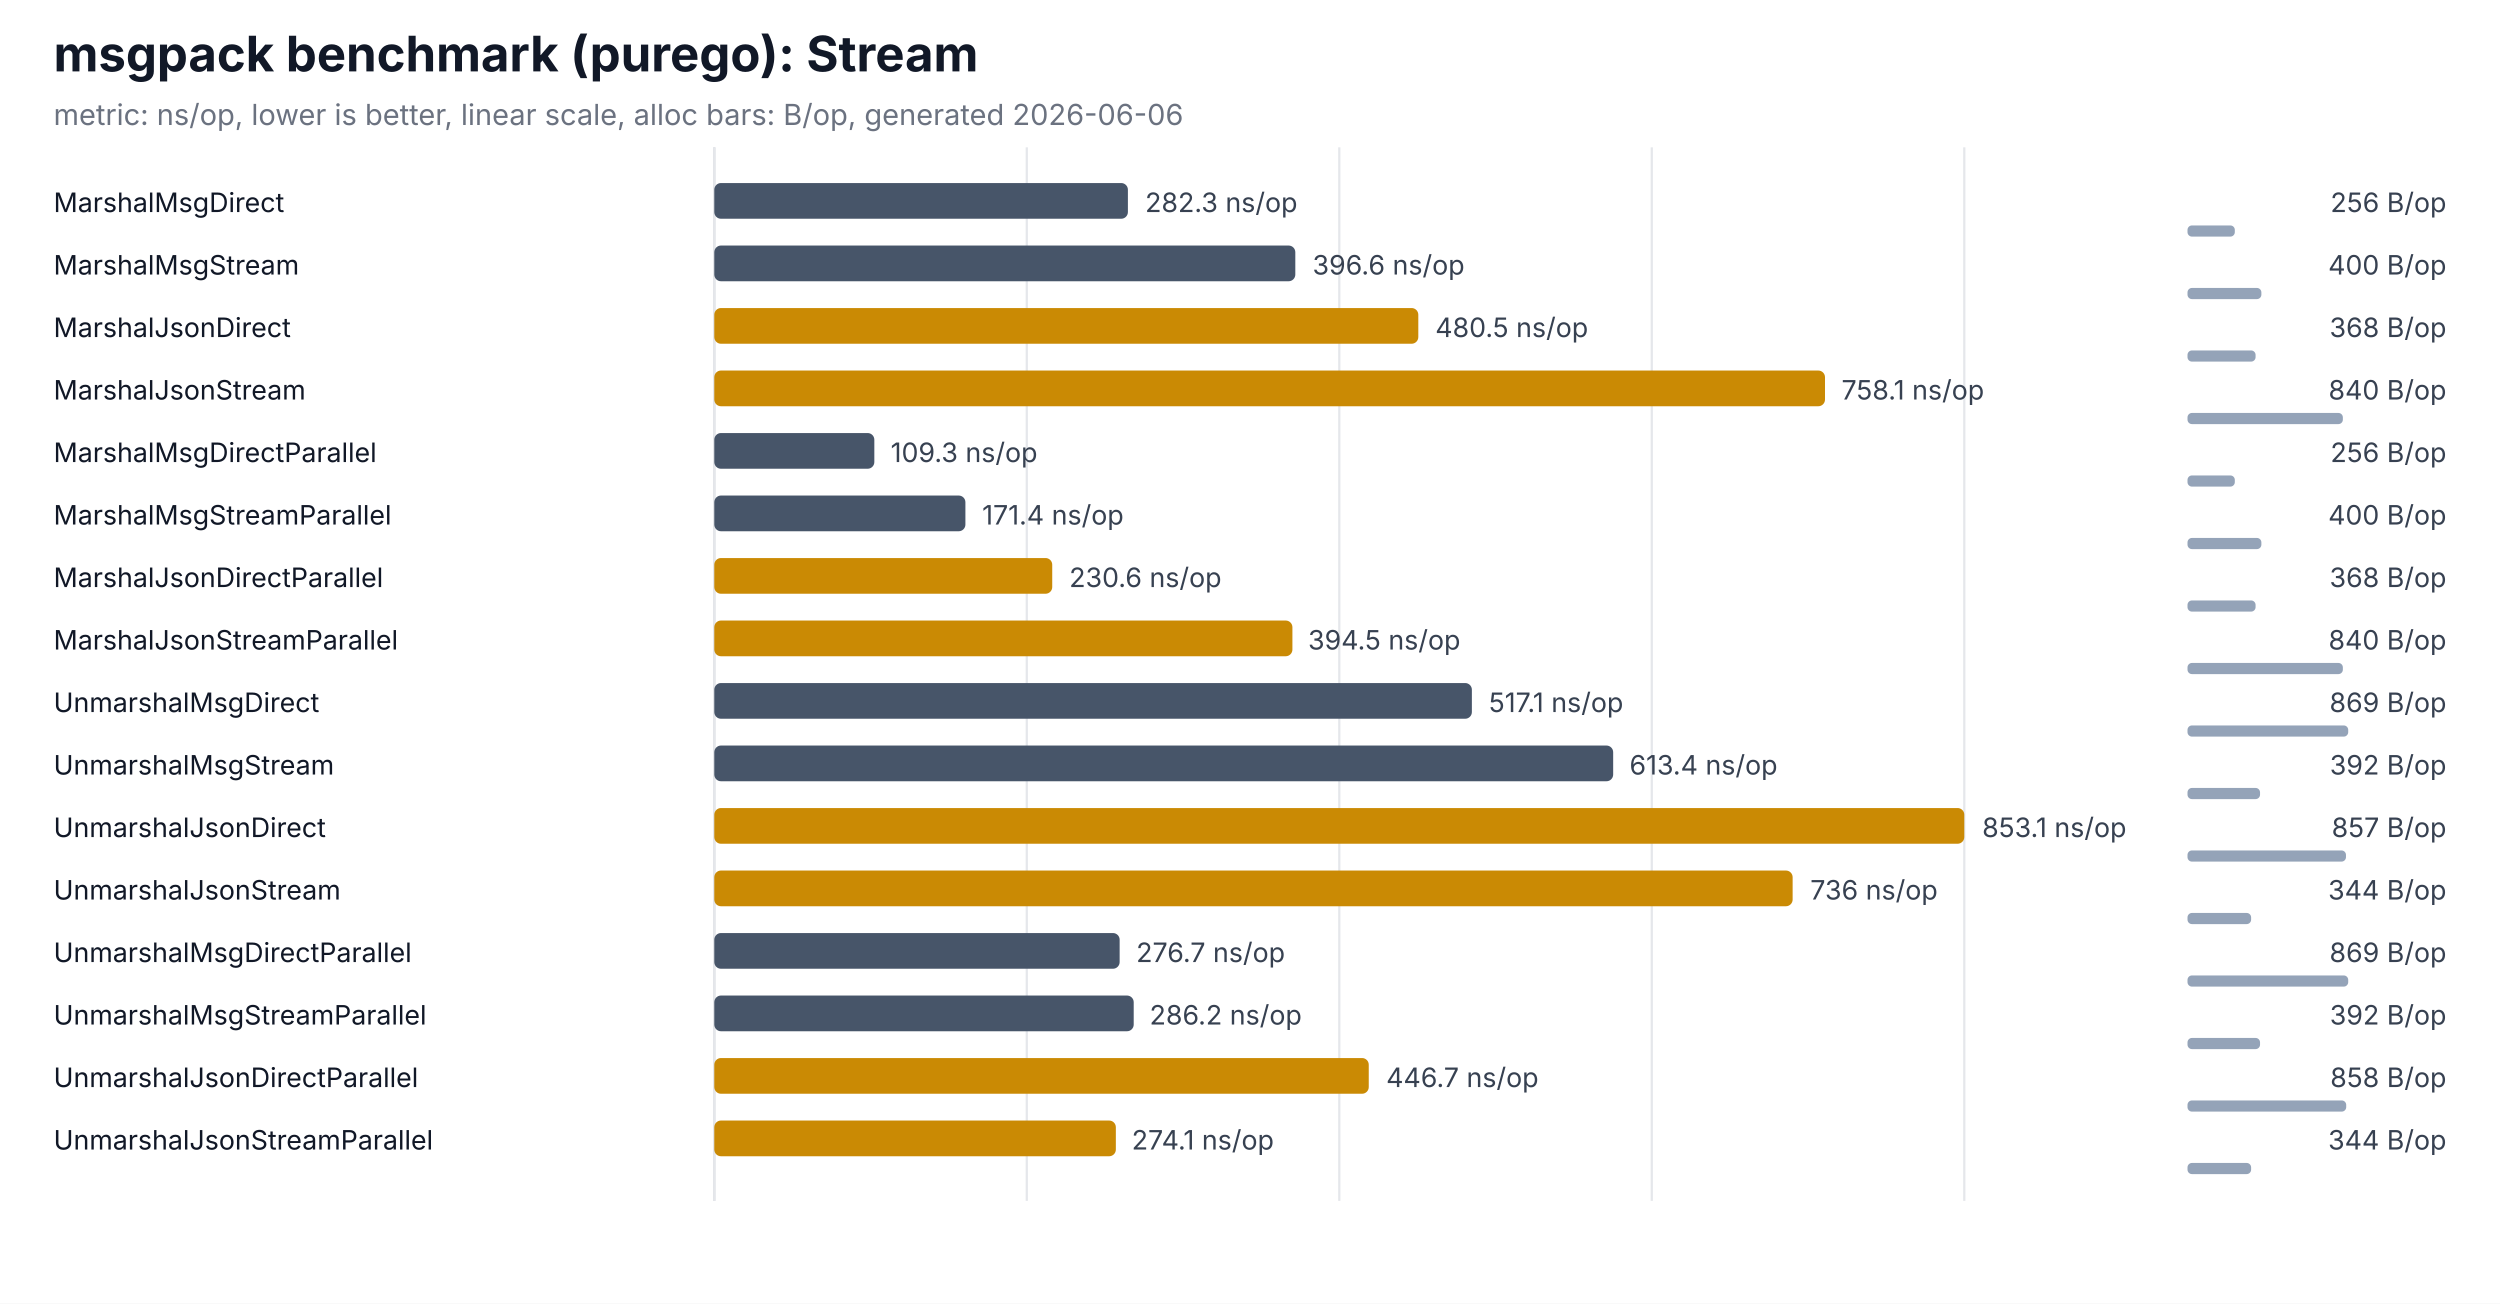
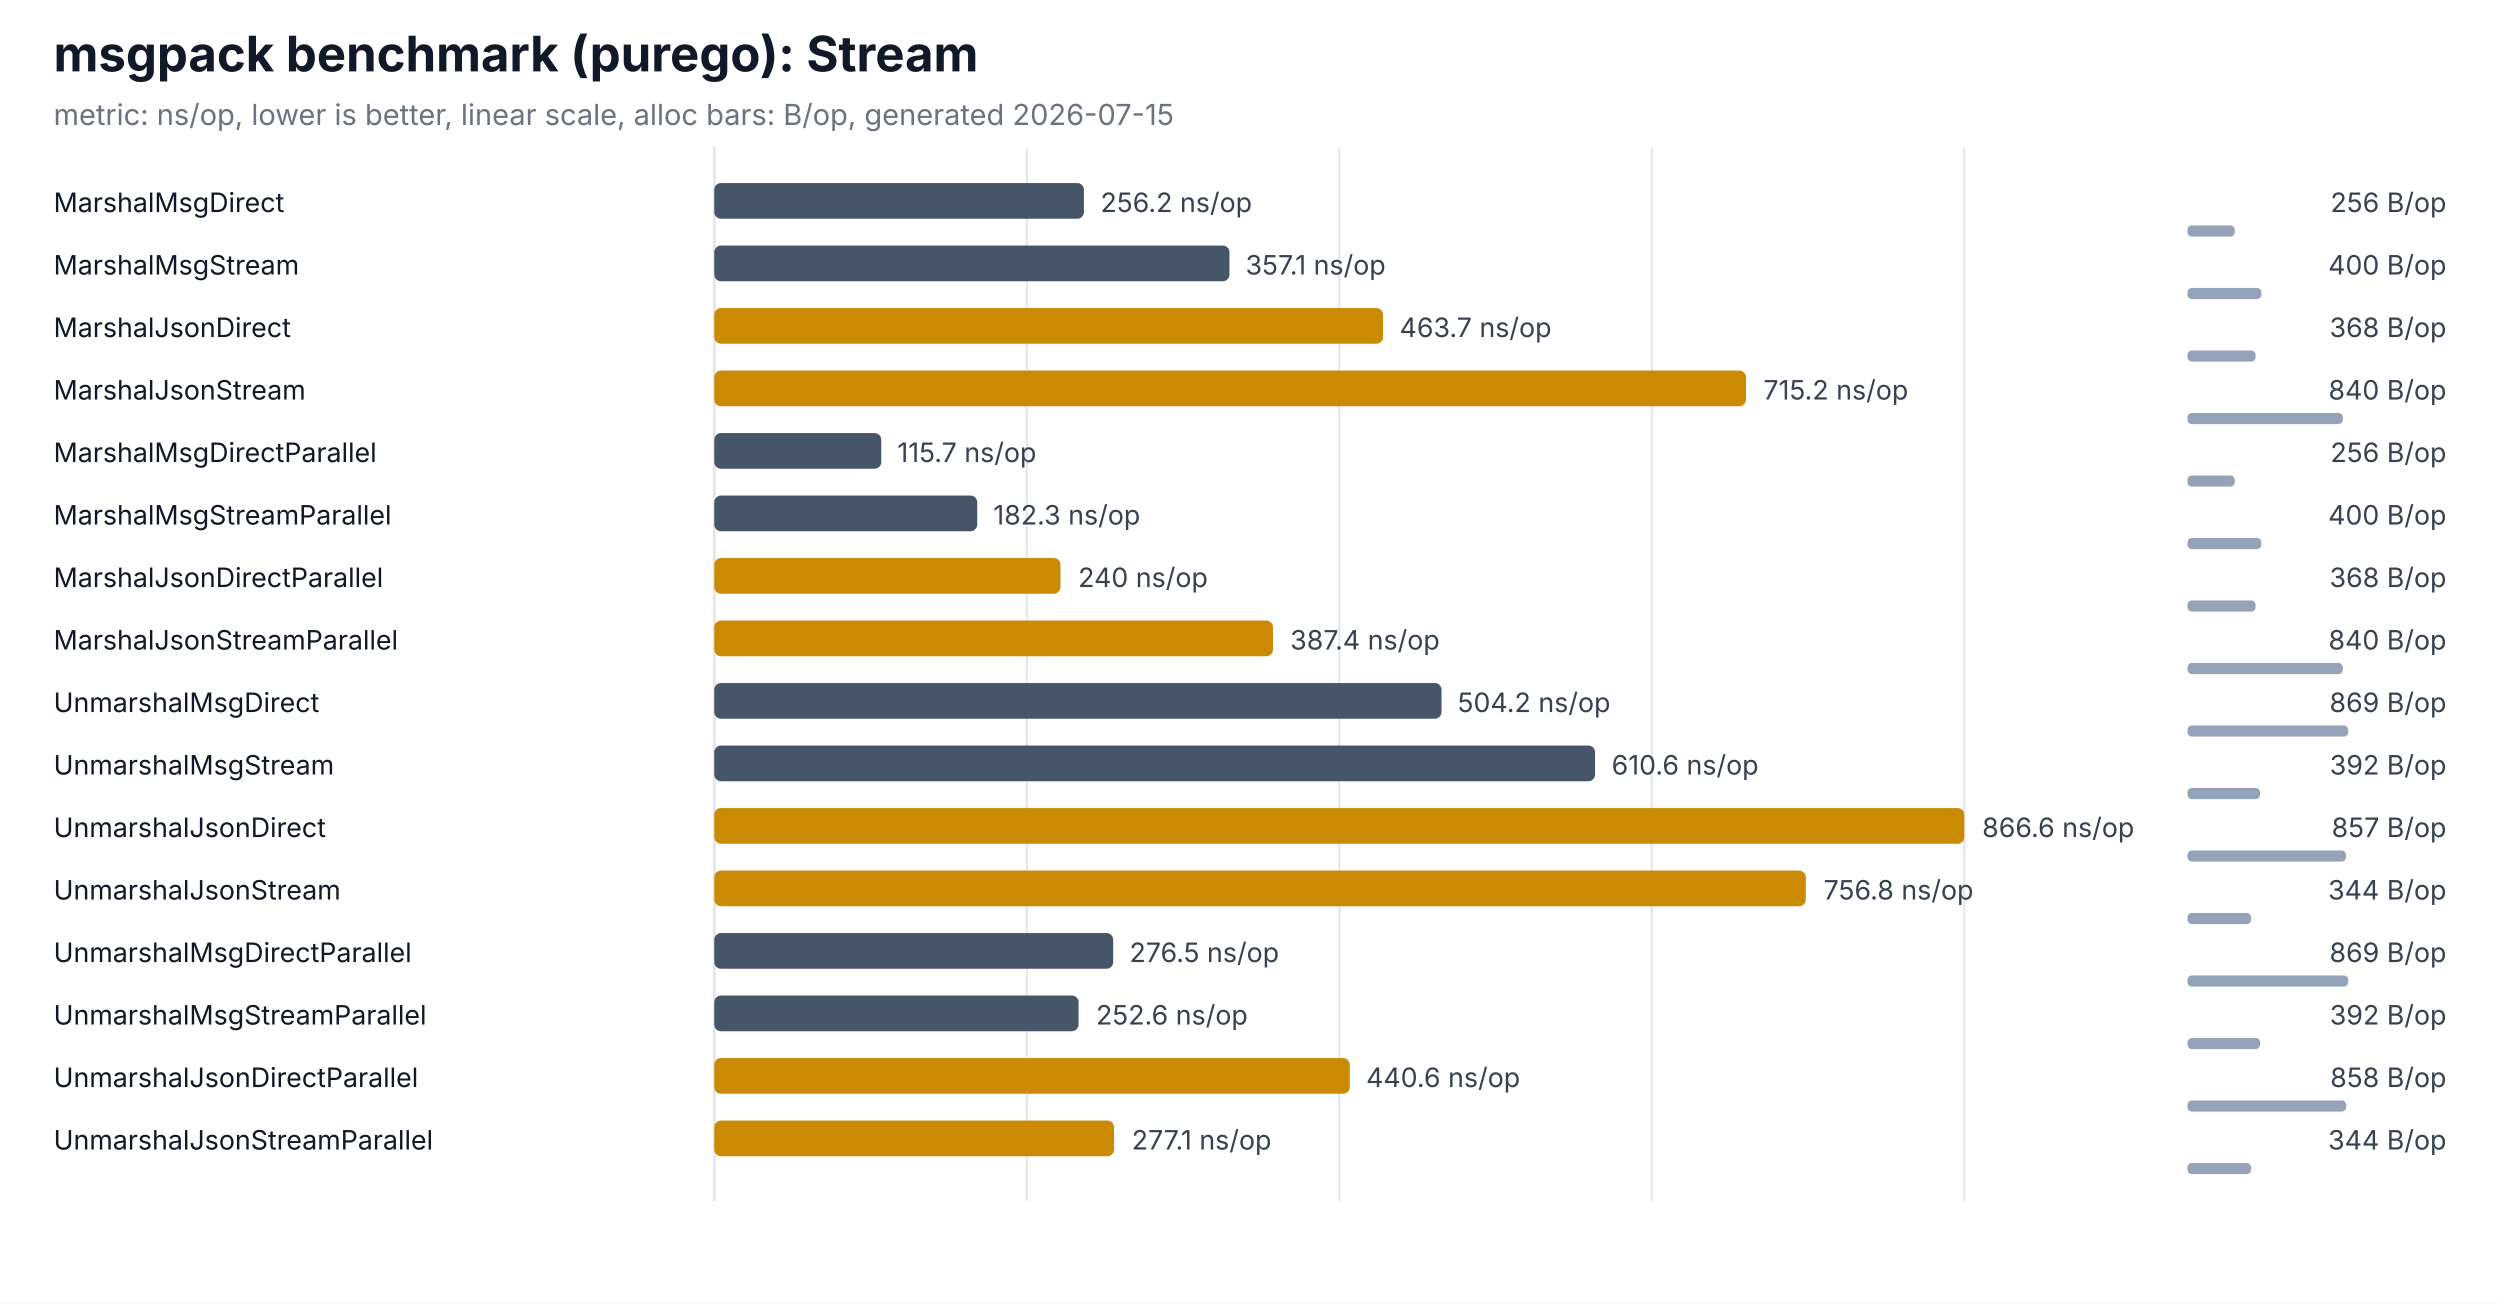
<svg xmlns="http://www.w3.org/2000/svg" width="1120" height="584" viewBox="0 0 1120 584" role="img" aria-label="msgpack benchmark (purego): Stream">
  <rect class="background" width="100%" height="100%" />
  <style>
svg{color-scheme:light dark}
.background{fill:#ffffff}
text{font-family:-apple-system,BlinkMacSystemFont,"Segoe UI",sans-serif;fill:#111827}
.subtitle{fill:#6b7280;font-size:13px}
.label{font-size:12px}
.value{fill:#374151;font-size:12px}
.allocbar{fill:#94a3b8}
.axis{stroke:#d1d5db;stroke-width:1}
.grid{stroke:#e5e7eb;stroke-width:1}
@media (prefers-color-scheme:dark){
.background{fill:#111827}
text{fill:#f9fafb}
.subtitle{fill:#9ca3af}
.value{fill:#d1d5db}
.allocbar{fill:#9ca3af}
.axis{stroke:#4b5563}
.grid{stroke:#374151}
}
</style>
  <text x="24" y="32" font-size="22" font-weight="700">msgpack benchmark (purego): Stream</text>
-   <text x="24" y="56" class="subtitle">metric: ns/op, lower is better, linear scale, alloc bars: B/op, generated 2026-06-06</text>
+   <text x="24" y="56" class="subtitle">metric: ns/op, lower is better, linear scale, alloc bars: B/op, generated 2026-07-15</text>
  <line x1="320" y1="66" x2="320" y2="538" class="axis" />
  <line x1="320" y1="66" x2="320" y2="538" class="grid" />
  <line x1="460" y1="66" x2="460" y2="538" class="grid" />
  <line x1="600" y1="66" x2="600" y2="538" class="grid" />
  <line x1="740" y1="66" x2="740" y2="538" class="grid" />
  <line x1="880" y1="66" x2="880" y2="538" class="grid" />
  <text x="24" y="95" class="label">MarshalMsgDirect</text>
-   <rect x="320" y="82" width="185.3" height="16" rx="3" fill="#475569" />
-   <text x="513" y="95" class="value">282.3 ns/op</text>
+   <rect x="320" y="82" width="165.6" height="16" rx="3" fill="#475569" />
+   <text x="493" y="95" class="value">256.2 ns/op</text>
  <rect x="980" y="101" width="21.2" height="5" rx="2" class="allocbar" />
  <text x="1096" y="95" class="value" text-anchor="end">256 B/op</text>
  <text x="24" y="123" class="label">MarshalMsgStream</text>
-   <rect x="320" y="110" width="260.3" height="16" rx="3" fill="#475569" />
-   <text x="588" y="123" class="value">396.6 ns/op</text>
+   <rect x="320" y="110" width="230.8" height="16" rx="3" fill="#475569" />
+   <text x="558" y="123" class="value">357.1 ns/op</text>
  <rect x="980" y="129" width="33.1" height="5" rx="2" class="allocbar" />
  <text x="1096" y="123" class="value" text-anchor="end">400 B/op</text>
  <text x="24" y="151" class="label">MarshalJsonDirect</text>
-   <rect x="320" y="138" width="315.4" height="16" rx="3" fill="#ca8a04" />
-   <text x="643" y="151" class="value">480.5 ns/op</text>
+   <rect x="320" y="138" width="299.6" height="16" rx="3" fill="#ca8a04" />
+   <text x="627" y="151" class="value">463.7 ns/op</text>
  <rect x="980" y="157" width="30.5" height="5" rx="2" class="allocbar" />
  <text x="1096" y="151" class="value" text-anchor="end">368 B/op</text>
  <text x="24" y="179" class="label">MarshalJsonStream</text>
-   <rect x="320" y="166" width="497.6" height="16" rx="3" fill="#ca8a04" />
-   <text x="825" y="179" class="value">758.1 ns/op</text>
+   <rect x="320" y="166" width="462.2" height="16" rx="3" fill="#ca8a04" />
+   <text x="790" y="179" class="value">715.2 ns/op</text>
  <rect x="980" y="185" width="69.6" height="5" rx="2" class="allocbar" />
  <text x="1096" y="179" class="value" text-anchor="end">840 B/op</text>
  <text x="24" y="207" class="label">MarshalMsgDirectParallel</text>
-   <rect x="320" y="194" width="71.7" height="16" rx="3" fill="#475569" />
-   <text x="399" y="207" class="value">109.3 ns/op</text>
+   <rect x="320" y="194" width="74.8" height="16" rx="3" fill="#475569" />
+   <text x="402" y="207" class="value">115.7 ns/op</text>
  <rect x="980" y="213" width="21.2" height="5" rx="2" class="allocbar" />
  <text x="1096" y="207" class="value" text-anchor="end">256 B/op</text>
  <text x="24" y="235" class="label">MarshalMsgStreamParallel</text>
-   <rect x="320" y="222" width="112.5" height="16" rx="3" fill="#475569" />
-   <text x="440" y="235" class="value">171.4 ns/op</text>
+   <rect x="320" y="222" width="117.8" height="16" rx="3" fill="#475569" />
+   <text x="445" y="235" class="value">182.3 ns/op</text>
  <rect x="980" y="241" width="33.1" height="5" rx="2" class="allocbar" />
  <text x="1096" y="235" class="value" text-anchor="end">400 B/op</text>
  <text x="24" y="263" class="label">MarshalJsonDirectParallel</text>
-   <rect x="320" y="250" width="151.4" height="16" rx="3" fill="#ca8a04" />
-   <text x="479" y="263" class="value">230.6 ns/op</text>
+   <rect x="320" y="250" width="155.1" height="16" rx="3" fill="#ca8a04" />
+   <text x="483" y="263" class="value">240 ns/op</text>
  <rect x="980" y="269" width="30.5" height="5" rx="2" class="allocbar" />
  <text x="1096" y="263" class="value" text-anchor="end">368 B/op</text>
  <text x="24" y="291" class="label">MarshalJsonStreamParallel</text>
-   <rect x="320" y="278" width="259.0" height="16" rx="3" fill="#ca8a04" />
-   <text x="586" y="291" class="value">394.5 ns/op</text>
+   <rect x="320" y="278" width="250.3" height="16" rx="3" fill="#ca8a04" />
+   <text x="578" y="291" class="value">387.4 ns/op</text>
  <rect x="980" y="297" width="69.6" height="5" rx="2" class="allocbar" />
  <text x="1096" y="291" class="value" text-anchor="end">840 B/op</text>
  <text x="24" y="319" class="label">UnmarshalMsgDirect</text>
-   <rect x="320" y="306" width="339.4" height="16" rx="3" fill="#475569" />
-   <text x="667" y="319" class="value">517.1 ns/op</text>
+   <rect x="320" y="306" width="325.8" height="16" rx="3" fill="#475569" />
+   <text x="653" y="319" class="value">504.2 ns/op</text>
  <rect x="980" y="325" width="72.0" height="5" rx="2" class="allocbar" />
  <text x="1096" y="319" class="value" text-anchor="end">869 B/op</text>
  <text x="24" y="347" class="label">UnmarshalMsgStream</text>
-   <rect x="320" y="334" width="402.7" height="16" rx="3" fill="#475569" />
-   <text x="730" y="347" class="value">613.4 ns/op</text>
+   <rect x="320" y="334" width="394.6" height="16" rx="3" fill="#475569" />
+   <text x="722" y="347" class="value">610.6 ns/op</text>
  <rect x="980" y="353" width="32.5" height="5" rx="2" class="allocbar" />
  <text x="1096" y="347" class="value" text-anchor="end">392 B/op</text>
  <text x="24" y="375" class="label">UnmarshalJsonDirect</text>
  <rect x="320" y="362" width="560.0" height="16" rx="3" fill="#ca8a04" />
-   <text x="888" y="375" class="value">853.1 ns/op</text>
+   <text x="888" y="375" class="value">866.6 ns/op</text>
  <rect x="980" y="381" width="71.0" height="5" rx="2" class="allocbar" />
  <text x="1096" y="375" class="value" text-anchor="end">857 B/op</text>
  <text x="24" y="403" class="label">UnmarshalJsonStream</text>
-   <rect x="320" y="390" width="483.1" height="16" rx="3" fill="#ca8a04" />
-   <text x="811" y="403" class="value">736 ns/op</text>
+   <rect x="320" y="390" width="489.0" height="16" rx="3" fill="#ca8a04" />
+   <text x="817" y="403" class="value">756.8 ns/op</text>
  <rect x="980" y="409" width="28.5" height="5" rx="2" class="allocbar" />
  <text x="1096" y="403" class="value" text-anchor="end">344 B/op</text>
  <text x="24" y="431" class="label">UnmarshalMsgDirectParallel</text>
-   <rect x="320" y="418" width="181.6" height="16" rx="3" fill="#475569" />
-   <text x="509" y="431" class="value">276.7 ns/op</text>
+   <rect x="320" y="418" width="178.7" height="16" rx="3" fill="#475569" />
+   <text x="506" y="431" class="value">276.5 ns/op</text>
  <rect x="980" y="437" width="72.0" height="5" rx="2" class="allocbar" />
  <text x="1096" y="431" class="value" text-anchor="end">869 B/op</text>
  <text x="24" y="459" class="label">UnmarshalMsgStreamParallel</text>
-   <rect x="320" y="446" width="187.9" height="16" rx="3" fill="#475569" />
-   <text x="515" y="459" class="value">286.2 ns/op</text>
+   <rect x="320" y="446" width="163.2" height="16" rx="3" fill="#475569" />
+   <text x="491" y="459" class="value">252.6 ns/op</text>
  <rect x="980" y="465" width="32.5" height="5" rx="2" class="allocbar" />
  <text x="1096" y="459" class="value" text-anchor="end">392 B/op</text>
  <text x="24" y="487" class="label">UnmarshalJsonDirectParallel</text>
-   <rect x="320" y="474" width="293.2" height="16" rx="3" fill="#ca8a04" />
-   <text x="621" y="487" class="value">446.7 ns/op</text>
+   <rect x="320" y="474" width="284.7" height="16" rx="3" fill="#ca8a04" />
+   <text x="612" y="487" class="value">440.6 ns/op</text>
  <rect x="980" y="493" width="71.1" height="5" rx="2" class="allocbar" />
  <text x="1096" y="487" class="value" text-anchor="end">858 B/op</text>
  <text x="24" y="515" class="label">UnmarshalJsonStreamParallel</text>
-   <rect x="320" y="502" width="179.9" height="16" rx="3" fill="#ca8a04" />
-   <text x="507" y="515" class="value">274.1 ns/op</text>
+   <rect x="320" y="502" width="179.1" height="16" rx="3" fill="#ca8a04" />
+   <text x="507" y="515" class="value">277.1 ns/op</text>
  <rect x="980" y="521" width="28.5" height="5" rx="2" class="allocbar" />
  <text x="1096" y="515" class="value" text-anchor="end">344 B/op</text>
</svg>
